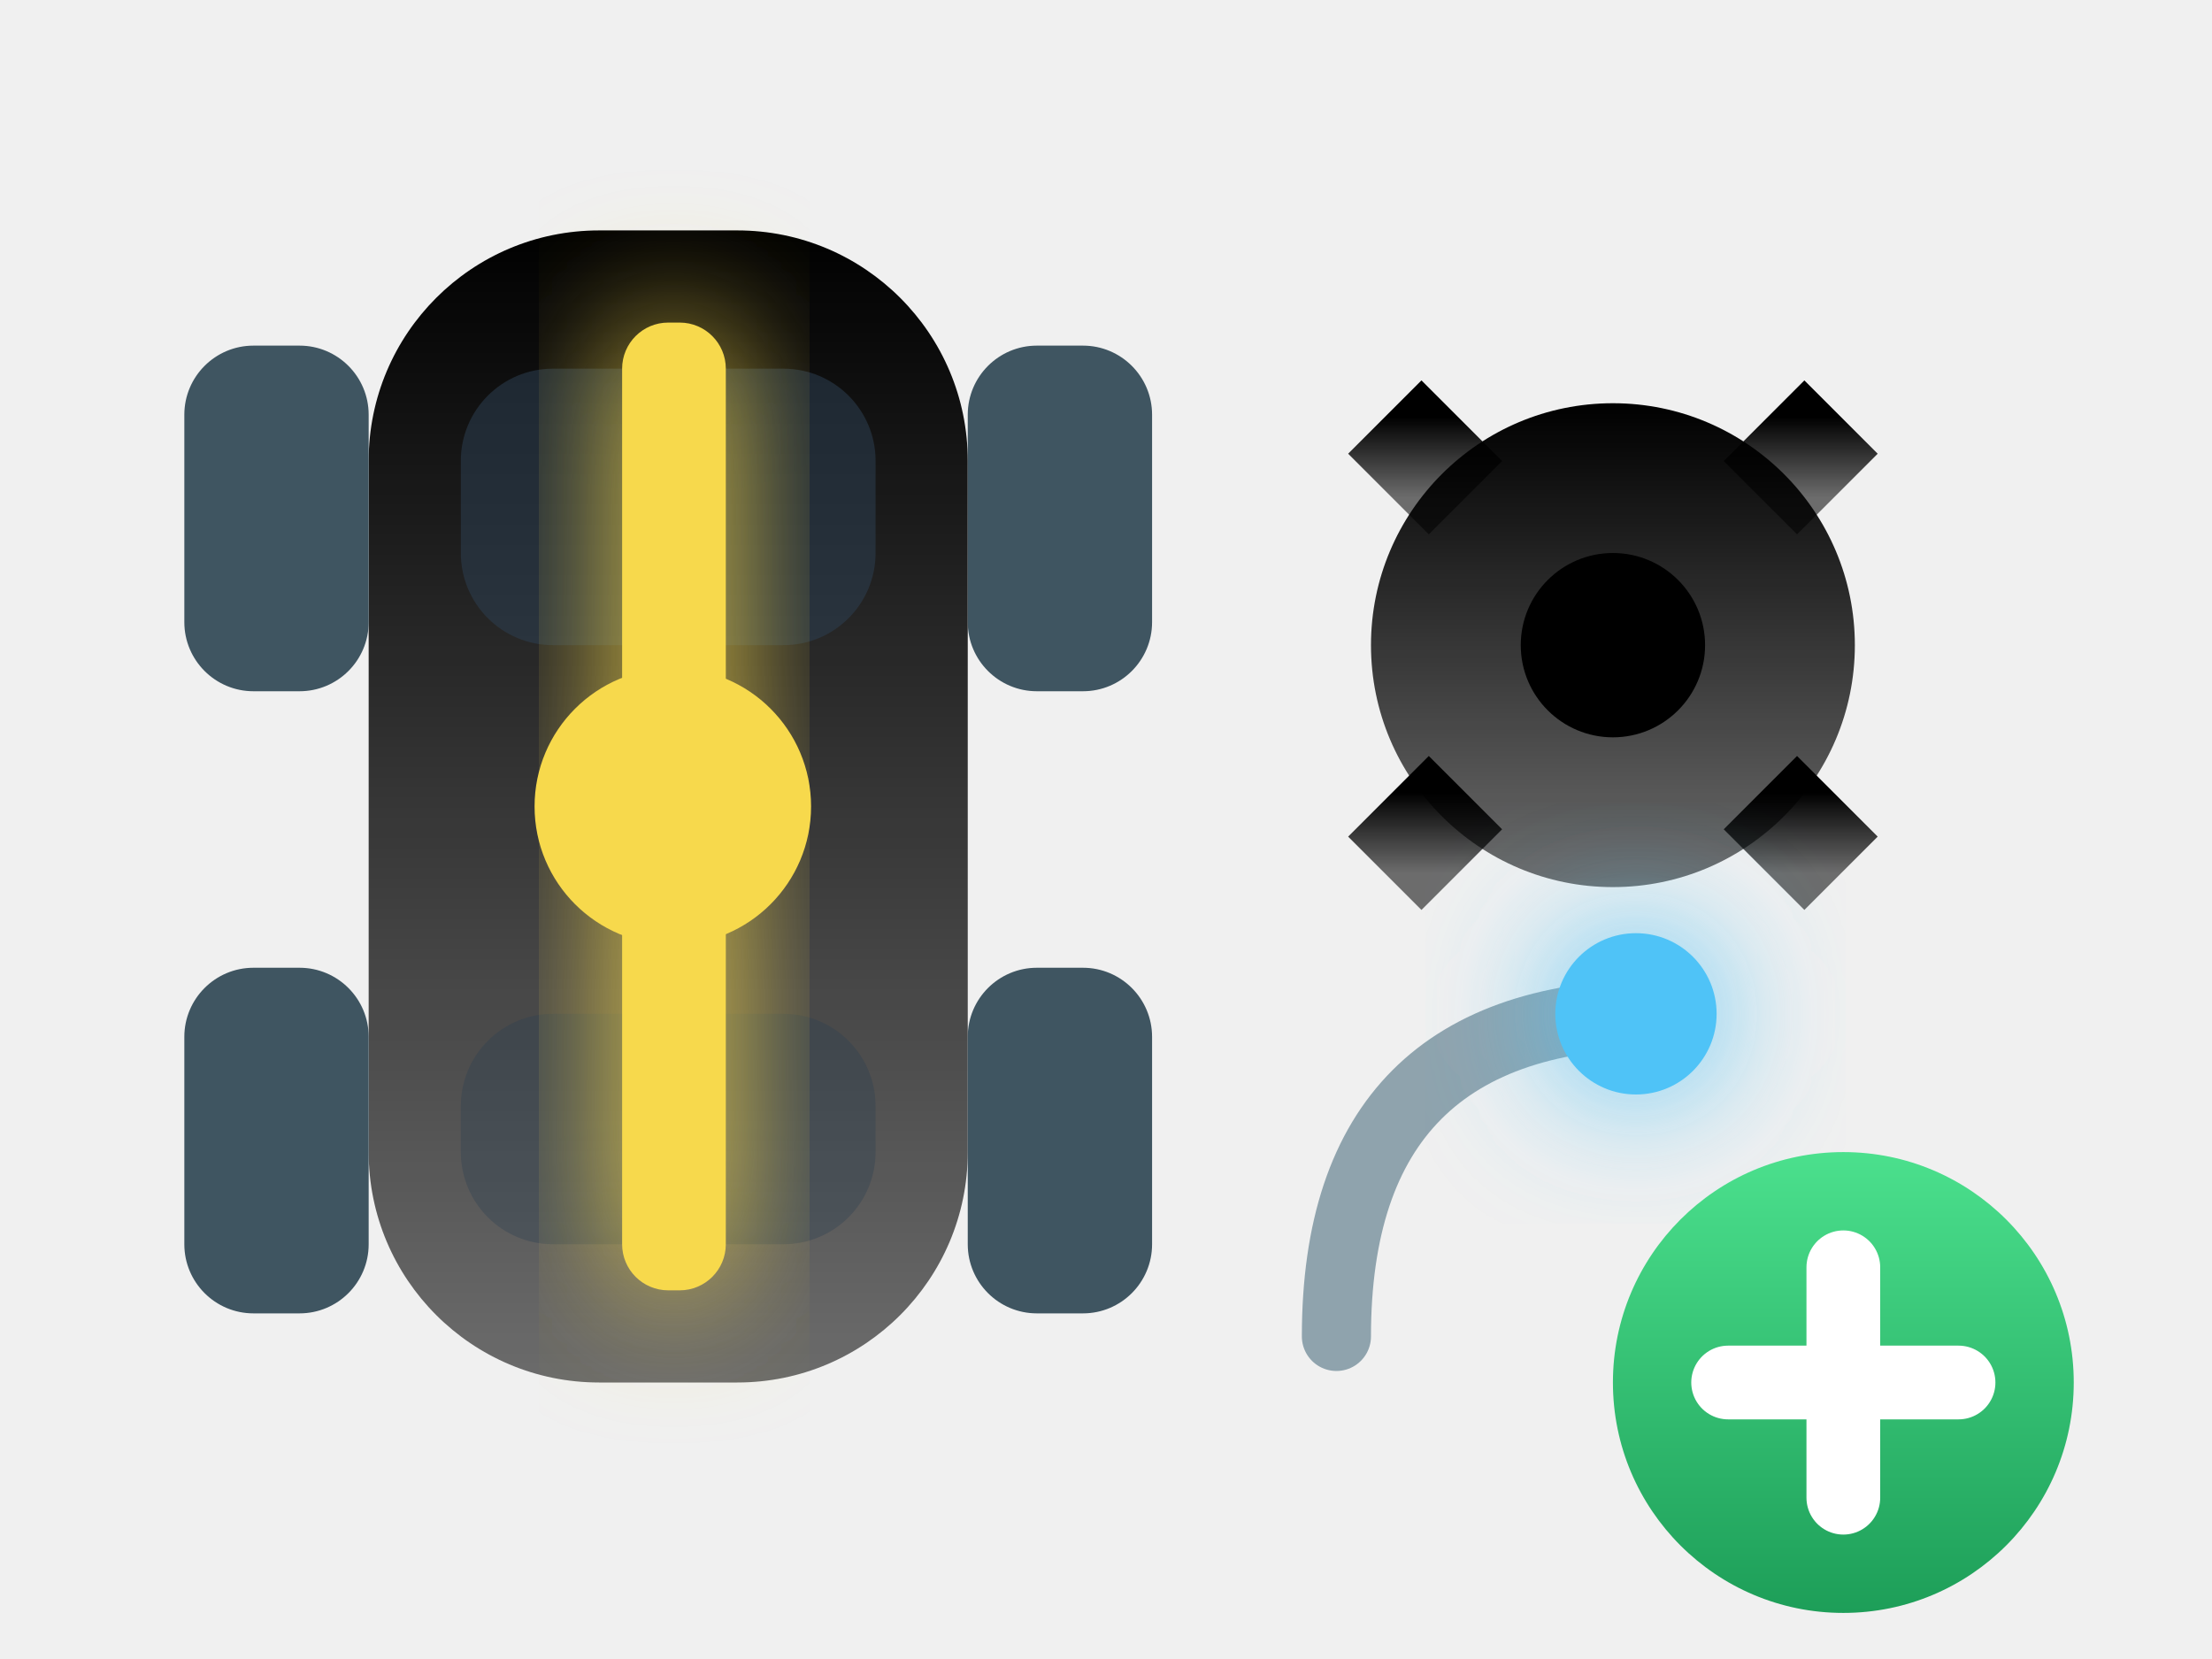
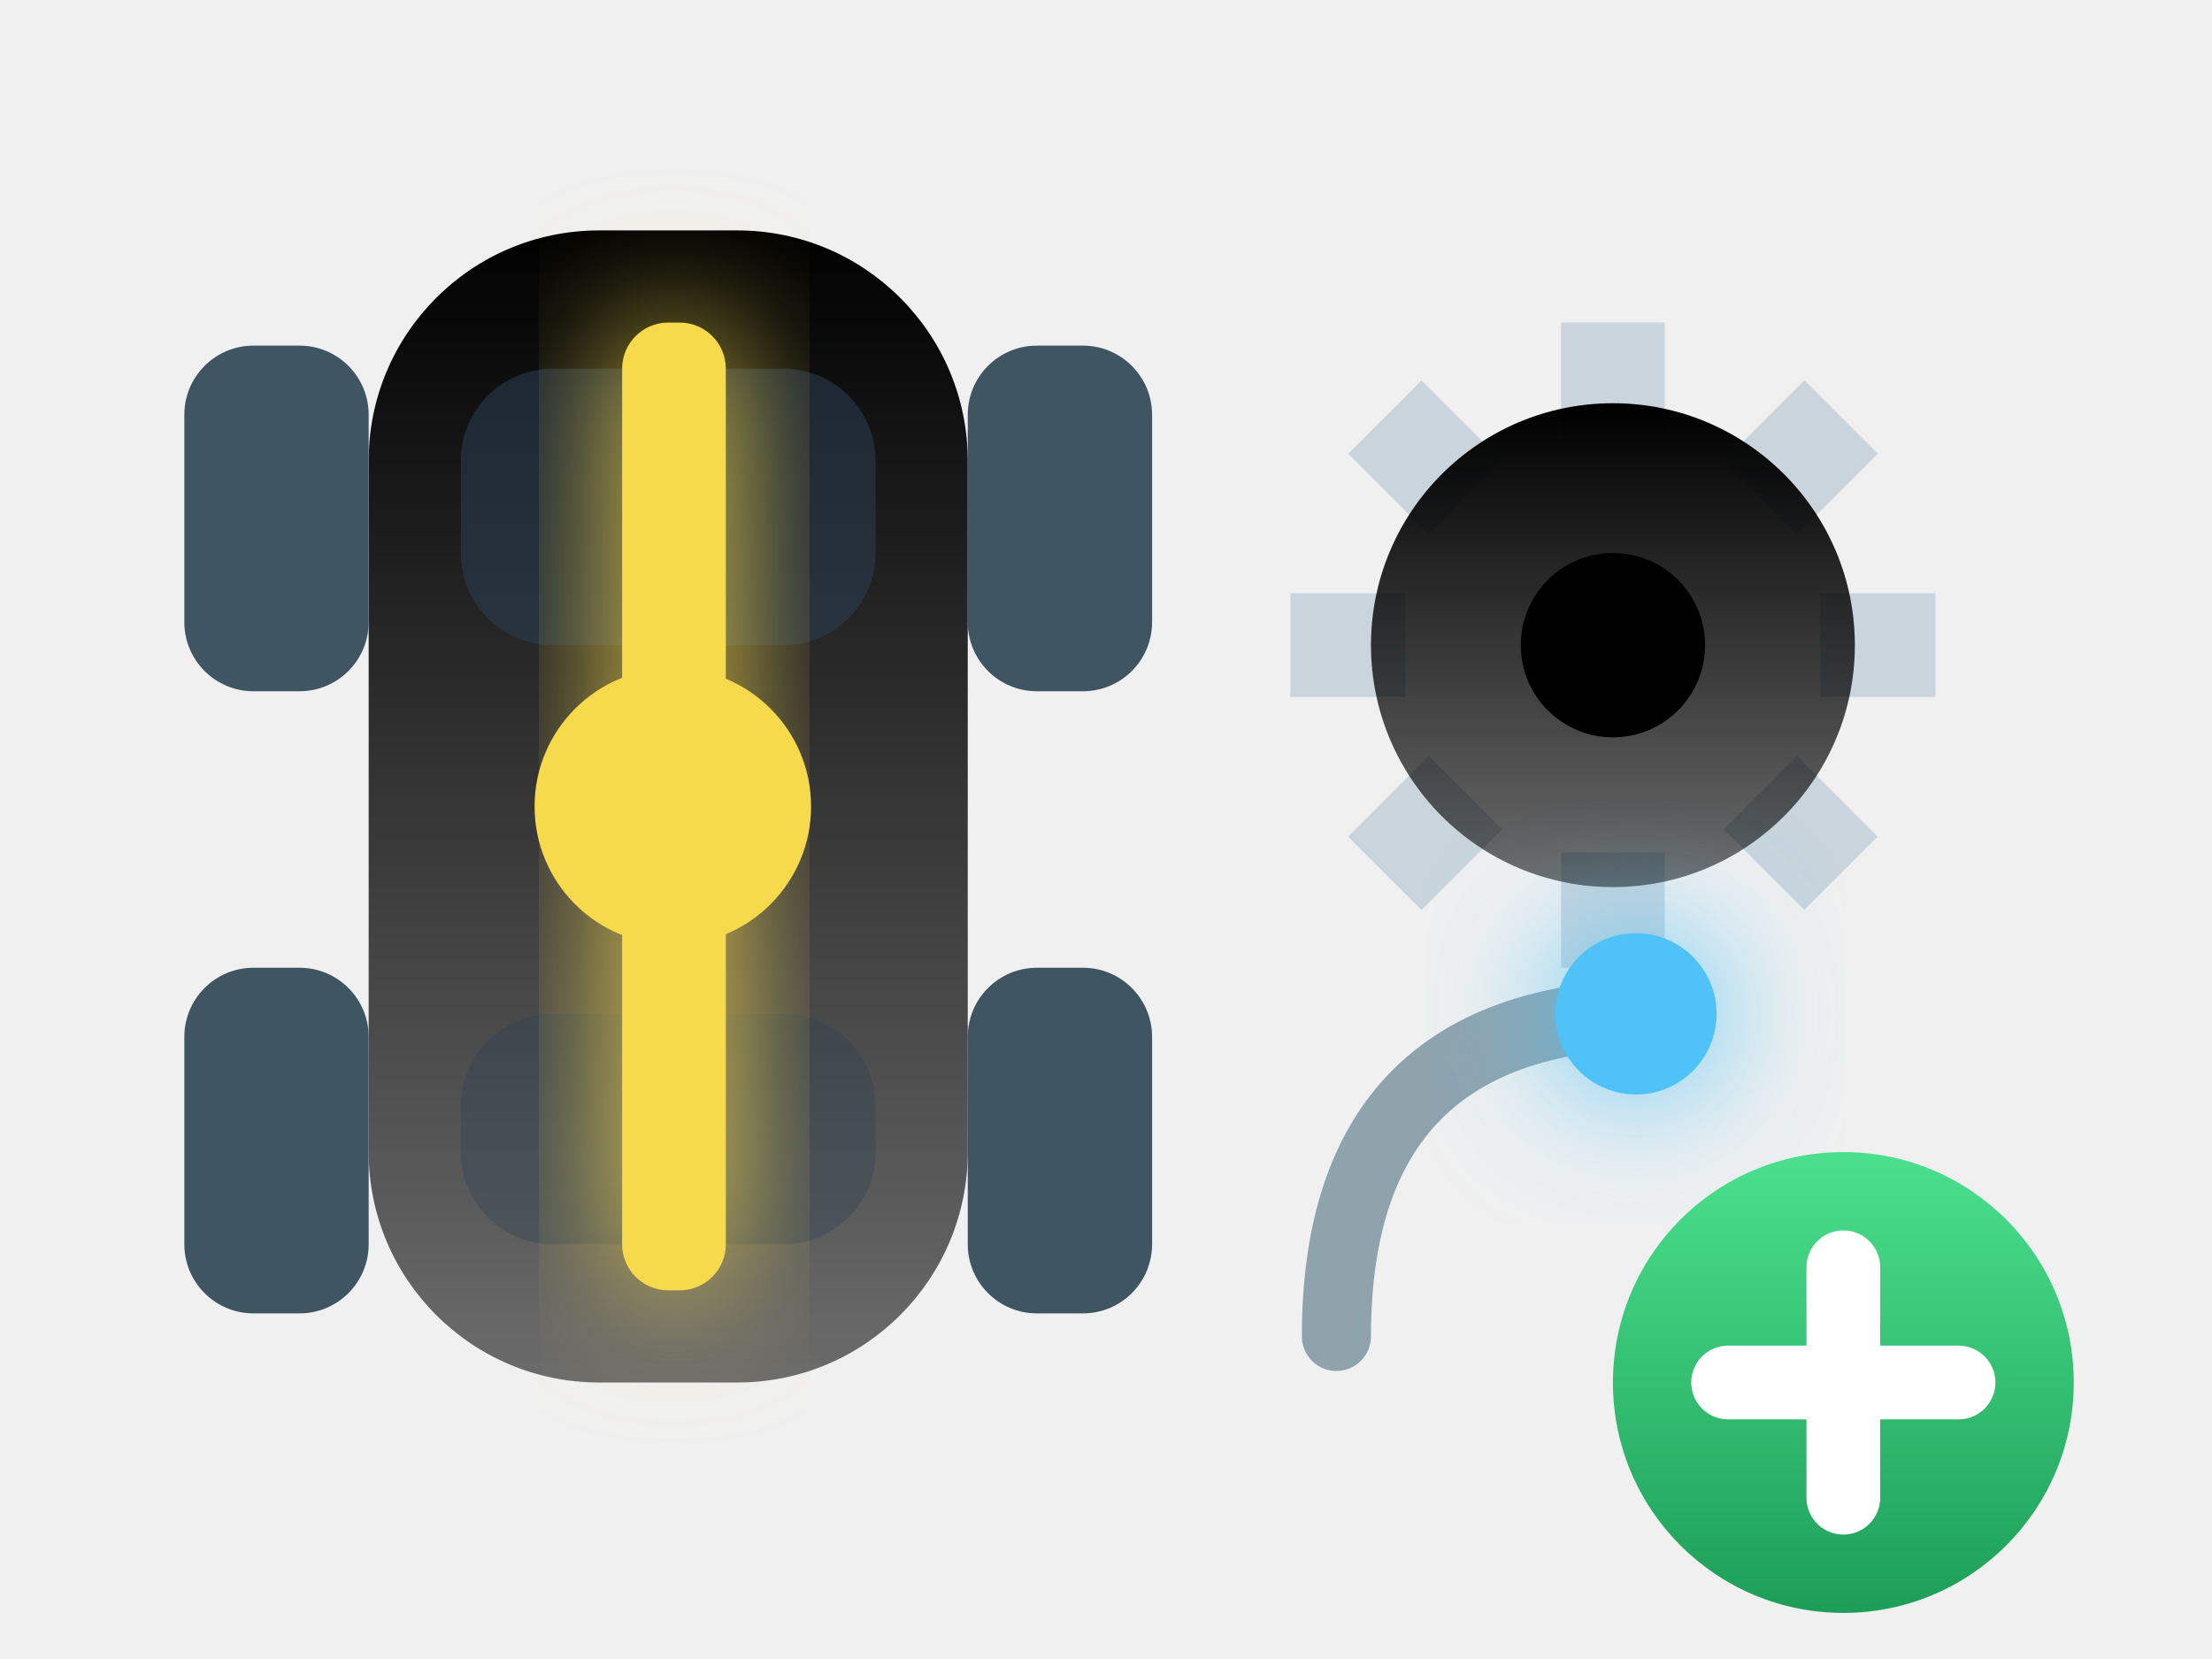
<svg xmlns="http://www.w3.org/2000/svg" viewBox="0 0 96 72">
  <defs>
    <linearGradient id="mtl" x1="0" y1="0" x2="0" y2="1">
      <stop stop-color="{{graphic1Color}}" />
      <stop offset="1" stop-color="{{graphic1Color}}" stop-opacity="0.55" />
    </linearGradient>
    <filter id="glow" x="-80%" y="-80%" width="260%" height="260%">
      <feGaussianBlur stdDeviation="3" />
    </filter>
    <linearGradient id="plusG" x1="0" y1="0" x2="0" y2="1">
      <stop stop-color="#4be08d" />
      <stop offset="1" stop-color="#1d9e58" />
    </linearGradient>
  </defs>
  <rect x="16" y="10" width="26" height="50" rx="10" fill="url(#mtl)" />
  <rect x="20" y="16" width="18" height="12" rx="4" fill="#2c3e50" opacity="0.55" />
  <rect x="20" y="44" width="18" height="10" rx="4" fill="#2c3e50" opacity="0.35" />
  <rect x="8" y="15" width="8" height="15" rx="3" fill="#3f5561" />
  <rect x="42" y="15" width="8" height="15" rx="3" fill="#3f5561" />
  <rect x="8" y="42" width="8" height="15" rx="3" fill="#3f5561" />
  <rect x="42" y="42" width="8" height="15" rx="3" fill="#3f5561" />
  <rect x="27" y="14" width="4.5" height="42" rx="2" fill="#f7d94c" filter="url(#glow)" />
  <rect x="27" y="14" width="4.5" height="42" rx="2" fill="#f7d94c" />
  <circle cx="29.2" cy="35" r="6" fill="#f7d94c" />
-   <line x1="79.0" y1="28.0" x2="84.0" y2="28.0" stroke="url(#mtl)" stroke-width="4.5" />
-   <line x1="76.4" y1="34.4" x2="79.9" y2="37.9" stroke="url(#mtl)" stroke-width="4.5" />
-   <line x1="70.0" y1="37.0" x2="70.0" y2="42.0" stroke="url(#mtl)" stroke-width="4.5" />
-   <line x1="63.6" y1="34.4" x2="60.1" y2="37.9" stroke="url(#mtl)" stroke-width="4.5" />
-   <line x1="61.0" y1="28.0" x2="56.0" y2="28.0" stroke="url(#mtl)" stroke-width="4.5" />
-   <line x1="63.6" y1="21.6" x2="60.1" y2="18.1" stroke="url(#mtl)" stroke-width="4.5" />
-   <line x1="70.0" y1="19.0" x2="70.0" y2="14.0" stroke="url(#mtl)" stroke-width="4.5" />
-   <line x1="76.4" y1="21.6" x2="79.9" y2="18.1" stroke="url(#mtl)" stroke-width="4.5" />
+   <line x1="79.0" y1="28.0" x2="84.0" y2="28.0" stroke="#c9d4dc" stroke-width="4.5" />
+   <line x1="76.4" y1="34.4" x2="79.9" y2="37.9" stroke="#c9d4dc" stroke-width="4.5" />
+   <line x1="70.0" y1="37.0" x2="70.0" y2="42.0" stroke="#c9d4dc" stroke-width="4.5" />
+   <line x1="63.6" y1="34.4" x2="60.1" y2="37.9" stroke="#c9d4dc" stroke-width="4.5" />
+   <line x1="61.0" y1="28.0" x2="56.0" y2="28.0" stroke="#c9d4dc" stroke-width="4.5" />
+   <line x1="63.6" y1="21.6" x2="60.1" y2="18.1" stroke="#c9d4dc" stroke-width="4.5" />
+   <line x1="70.0" y1="19.0" x2="70.0" y2="14.0" stroke="#c9d4dc" stroke-width="4.5" />
+   <line x1="76.4" y1="21.6" x2="79.9" y2="18.1" stroke="#c9d4dc" stroke-width="4.5" />
  <circle cx="70" cy="28" r="10.5" fill="url(#mtl)" />
  <circle cx="70" cy="28" r="4" fill="{{backgroundColor}}" />
  <path d="M58 58 Q58 44 72 44" fill="none" stroke="#8fa3ad" stroke-width="3" stroke-linecap="round" />
  <circle cx="71" cy="44" r="3.5" fill="#4fc3f7" filter="url(#glow)" />
  <circle cx="71" cy="44" r="3.5" fill="#4fc3f7" />
  <circle cx="80" cy="60" r="10" fill="url(#plusG)" stroke="{{backgroundColor}}" stroke-width="3" />
  <path d="M75 60h10M80 55v10" stroke="#ffffff" stroke-width="3.2" stroke-linecap="round" />
</svg>
